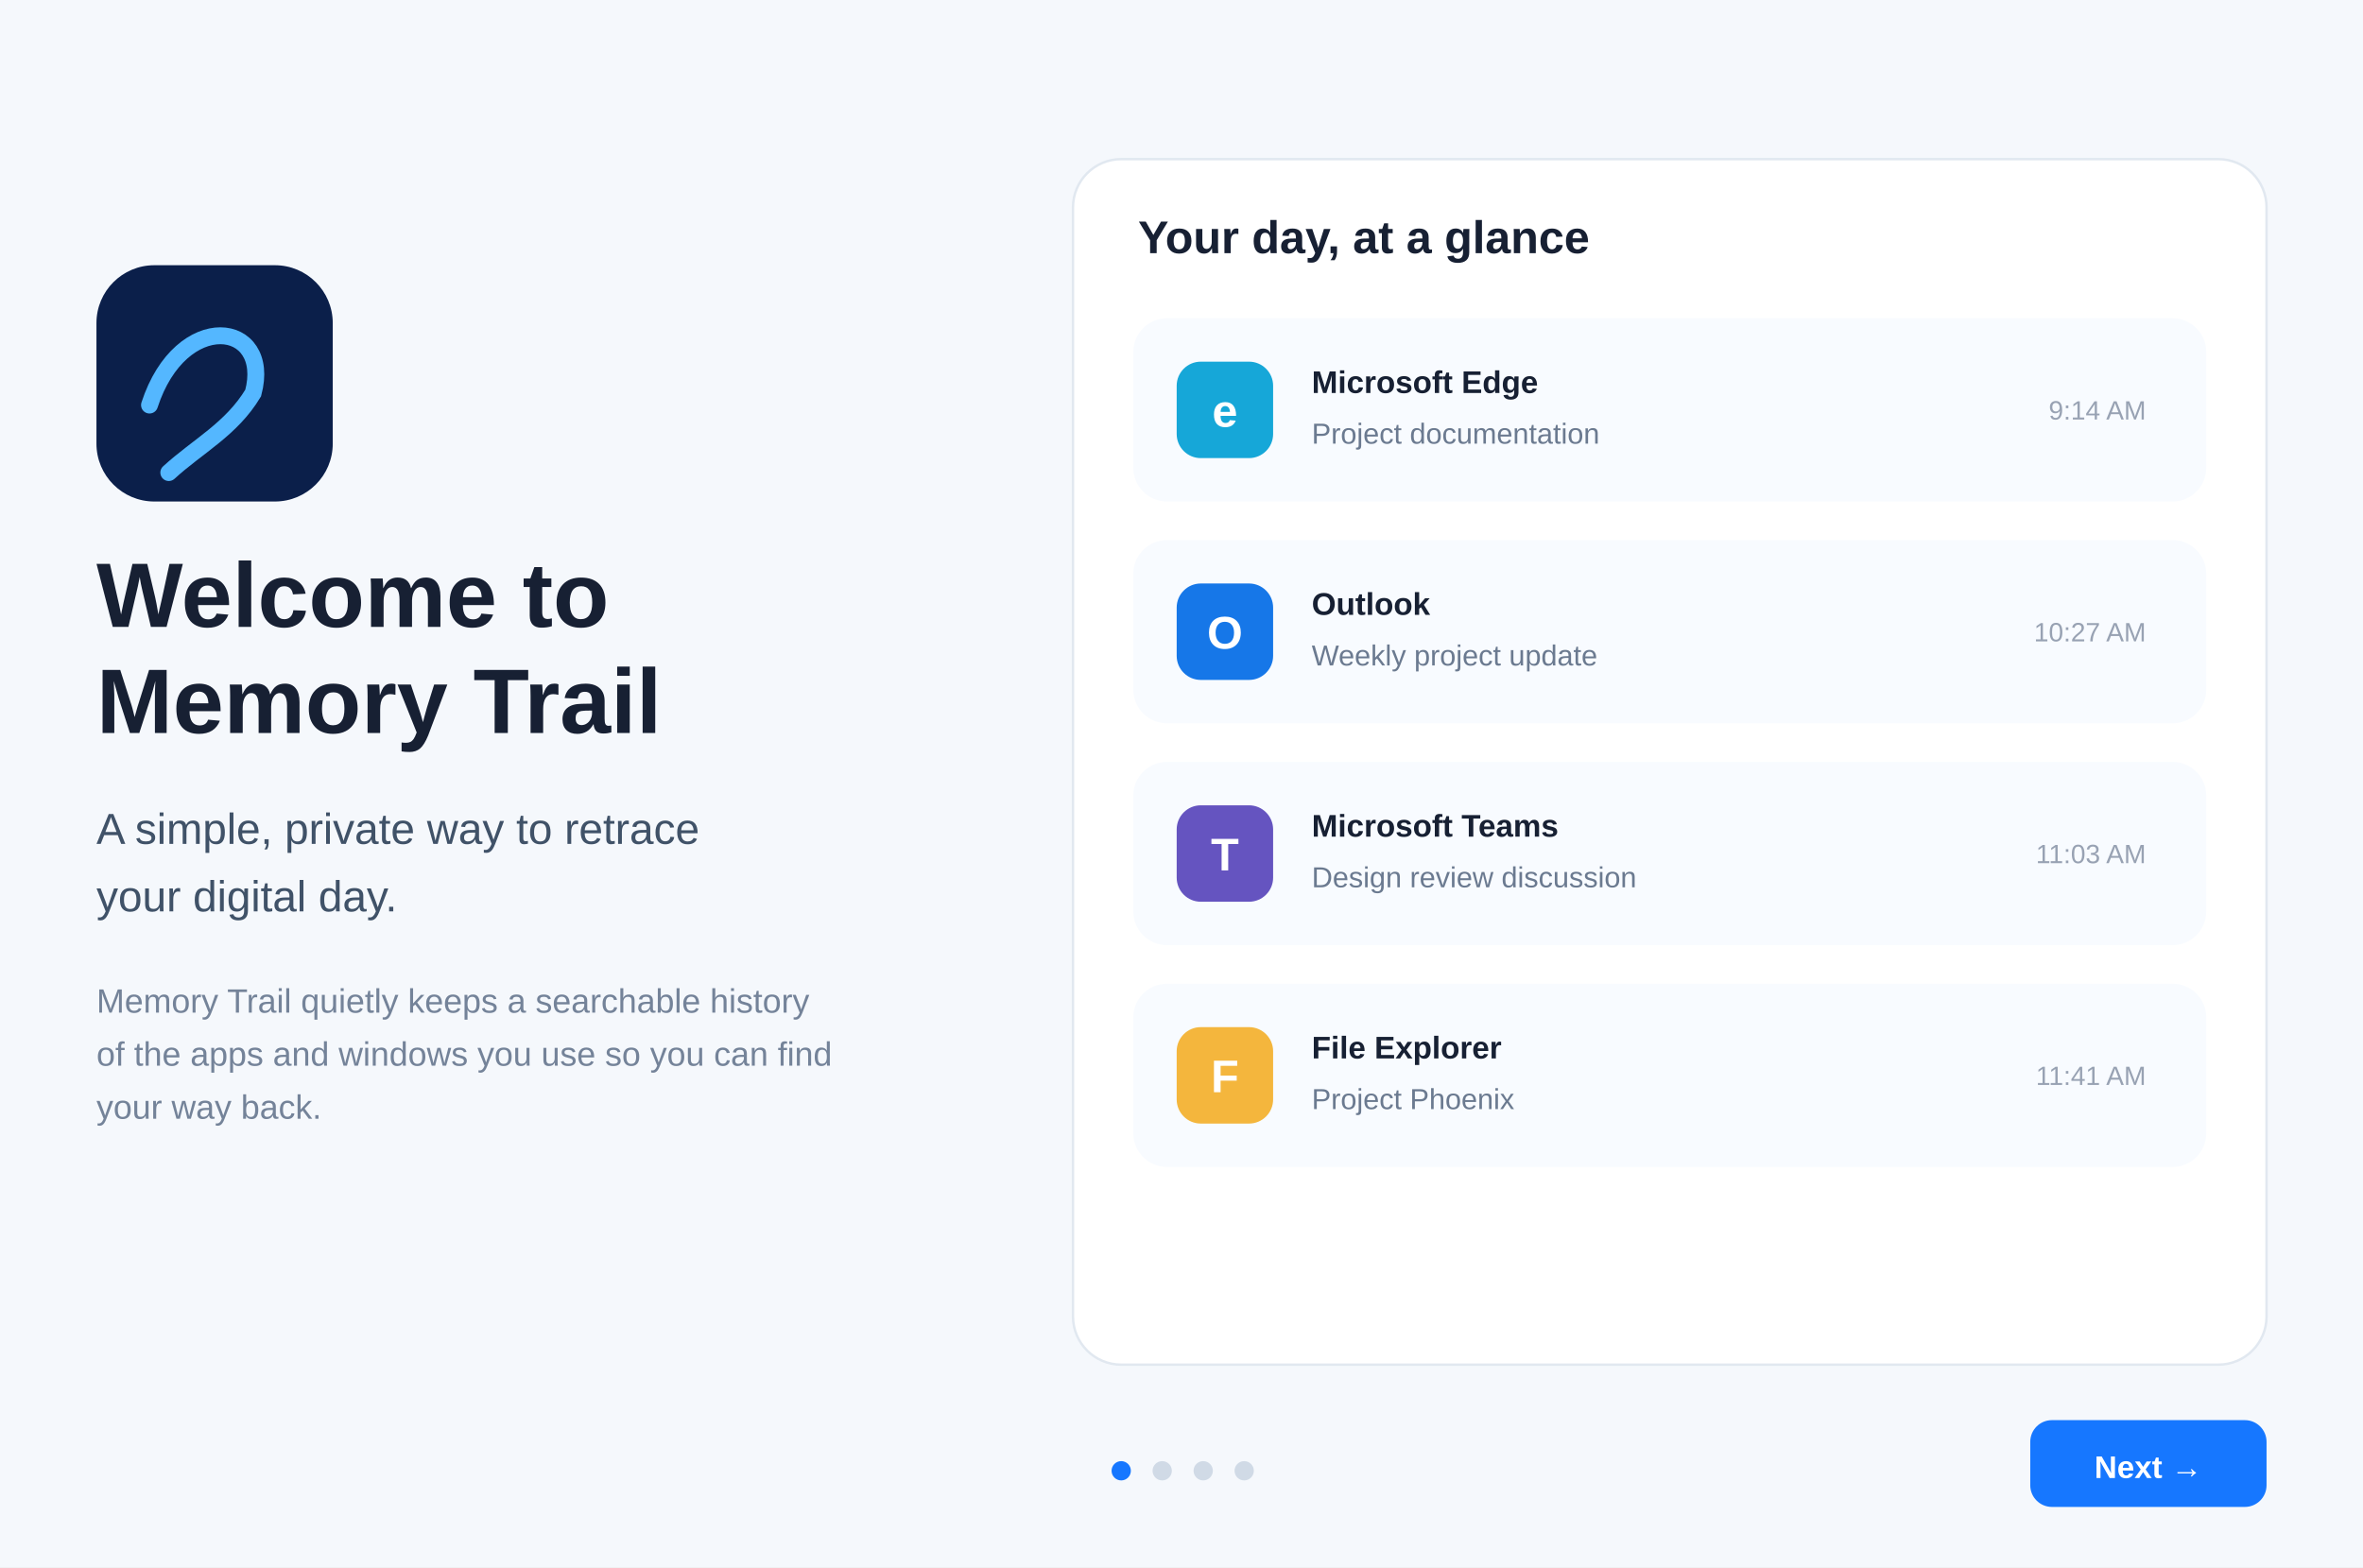
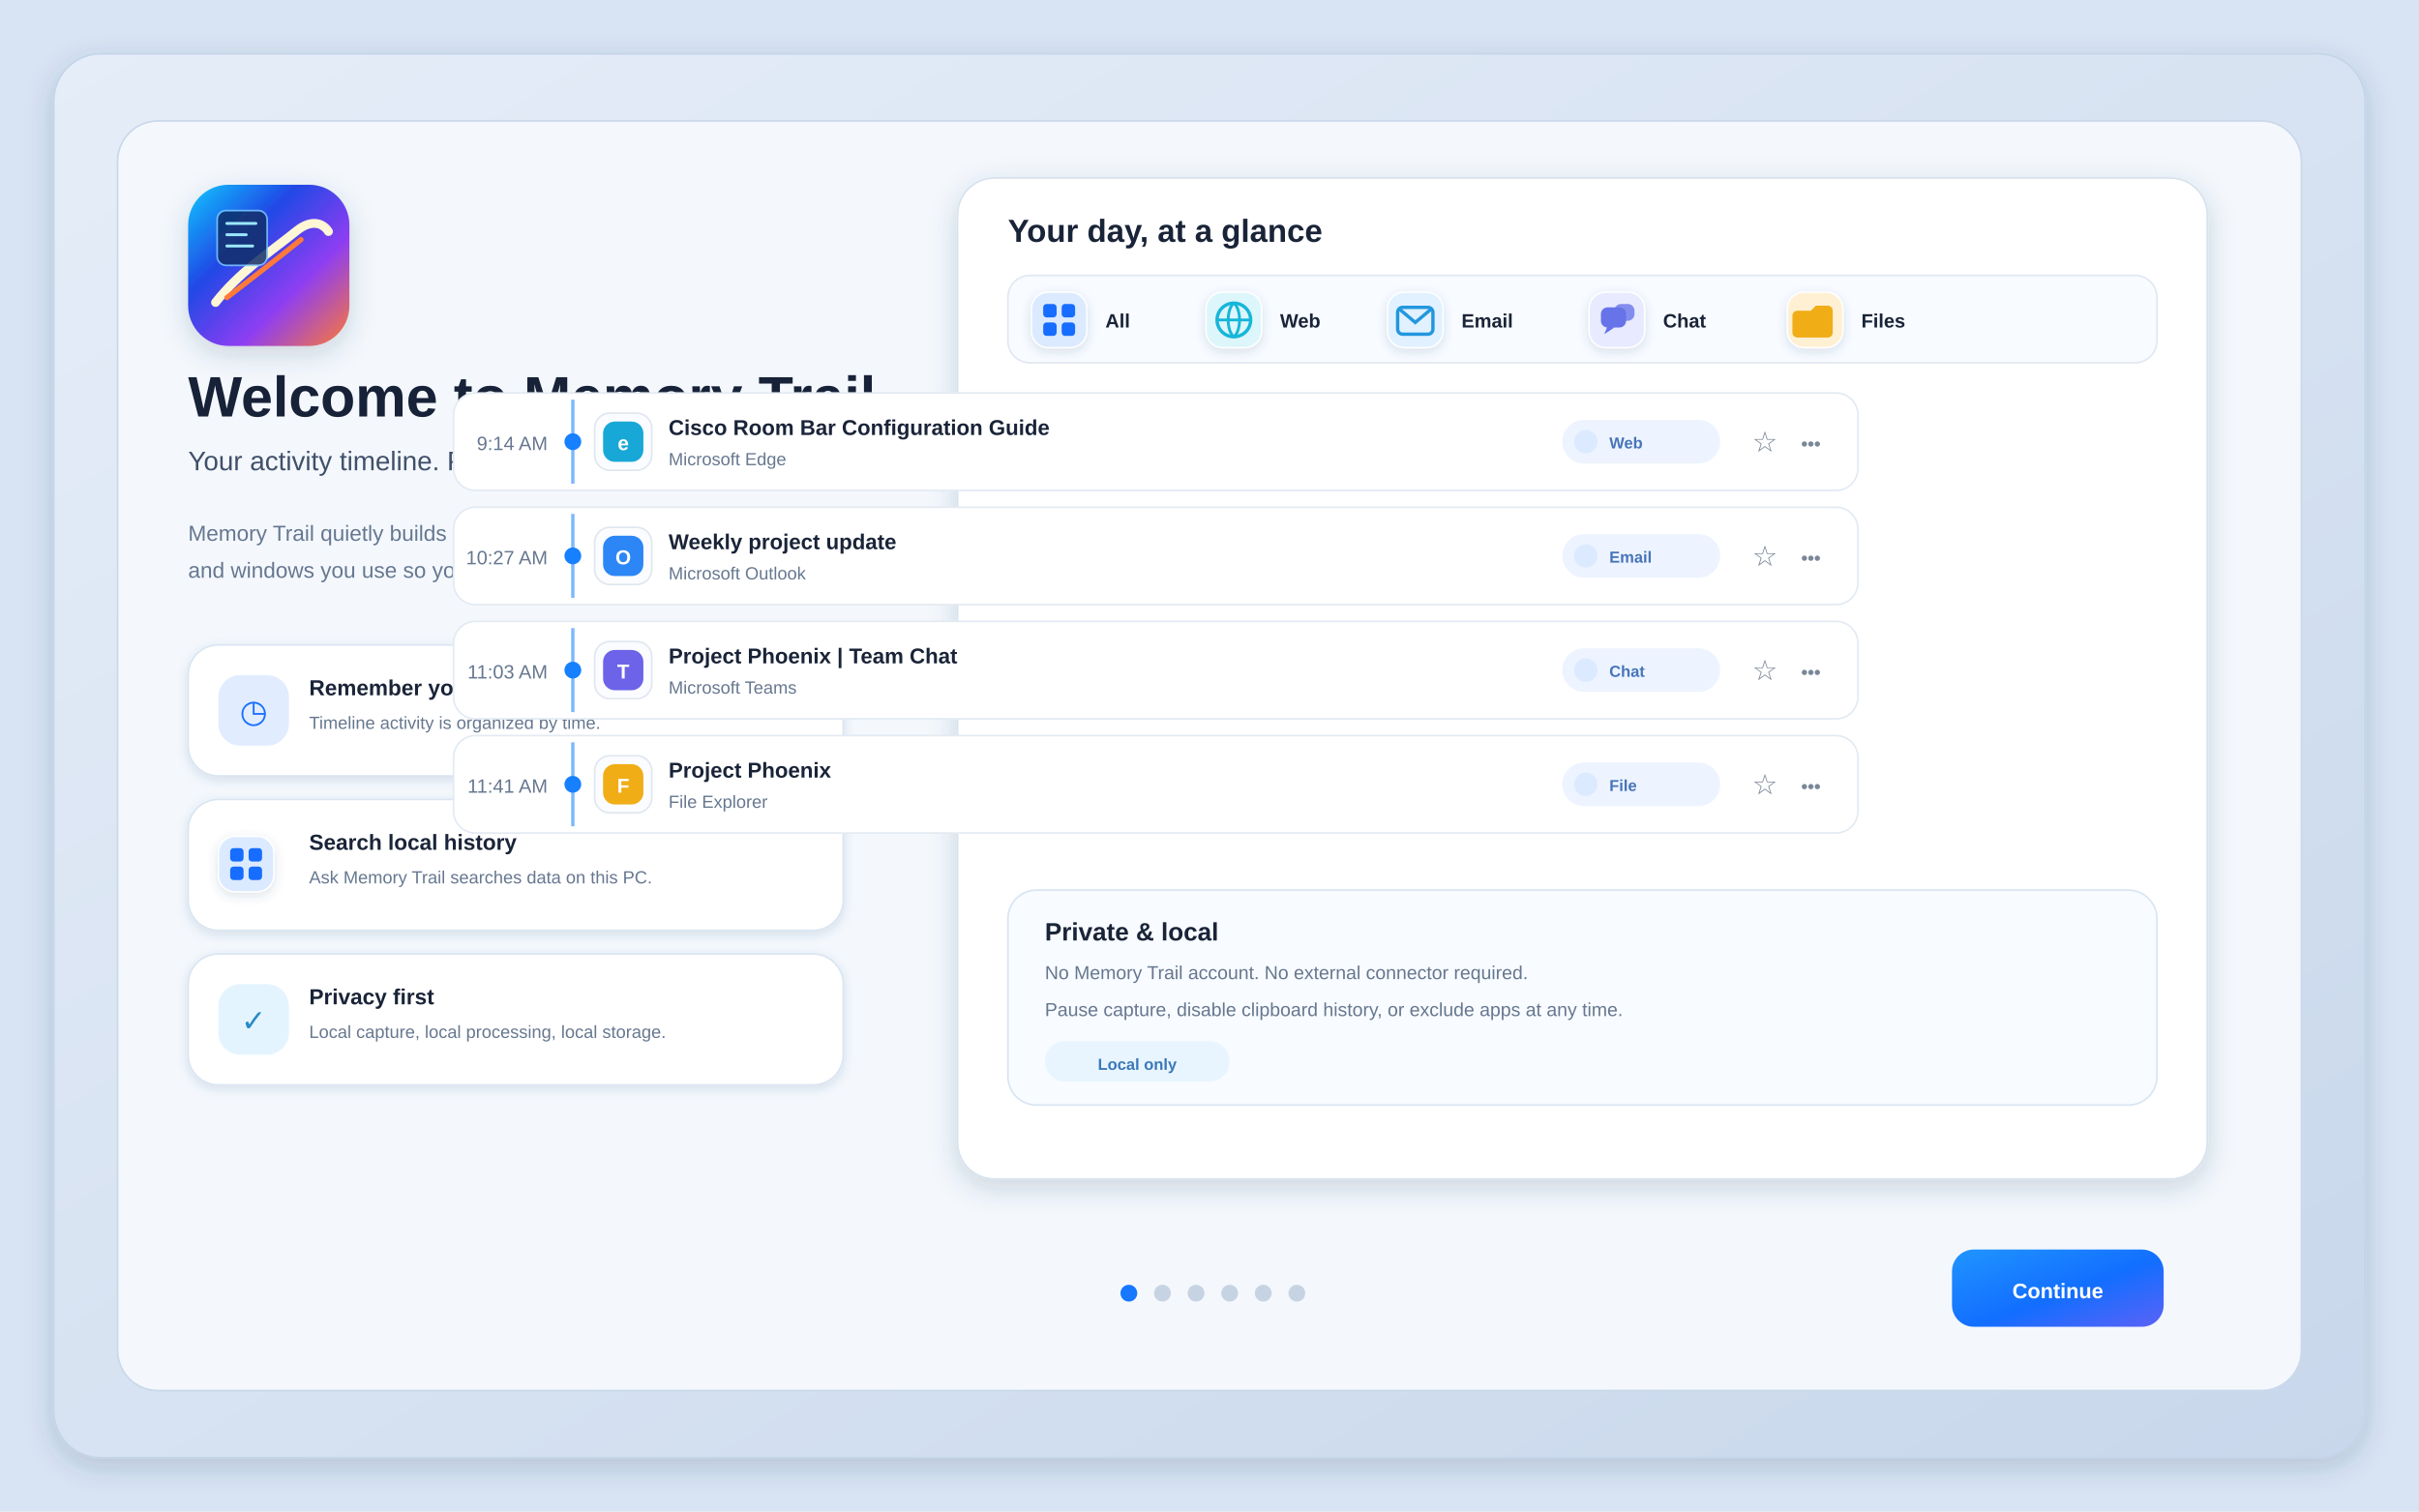
- <svg xmlns="http://www.w3.org/2000/svg" width="980" height="650" viewBox="0 0 980 650">
-   <rect width="980" height="650" fill="#F5F8FC" />
-   <rect x="40" y="110" width="98" height="98" rx="24" fill="#0B1F4A" />
-   <path d="M62 168 C75 128,113 133,105 163 C96 178,82 185,70 196" fill="none" stroke="#54B7FF" stroke-width="7" stroke-linecap="round" />
-   <text x="40" y="260" font-family="Segoe UI,Arial" font-size="38" font-weight="600" fill="#172033">Welcome to</text>
-   <text x="40" y="304" font-family="Segoe UI,Arial" font-size="38" font-weight="600" fill="#172033">Memory Trail</text>
-   <text x="40" y="350" font-family="Segoe UI,Arial" font-size="18" fill="#405268">A simple, private way to retrace</text>
-   <text x="40" y="378" font-family="Segoe UI,Arial" font-size="18" fill="#405268">your digital day.</text>
-   <text x="40" y="420" font-family="Segoe UI,Arial" font-size="14" fill="#748399">Memory Trail quietly keeps a searchable history</text>
-   <text x="40" y="442" font-family="Segoe UI,Arial" font-size="14" fill="#748399">of the apps and windows you use so you can find</text>
-   <text x="40" y="464" font-family="Segoe UI,Arial" font-size="14" fill="#748399">your way back.</text>
-   <rect x="445" y="66" width="495" height="500" rx="20" fill="#FFFFFF" stroke="#E1E8F0" />
-   <text x="472" y="105" font-family="Segoe UI,Arial" font-size="19" font-weight="600" fill="#172033">Your day, at a glance</text>
-   <rect x="470" y="132" width="445" height="76" rx="14" fill="#F8FBFF" />
-   <rect x="488" y="150" width="40" height="40" rx="10" fill="#16A7D8" />
-   <text x="508" y="177" text-anchor="middle" font-family="Segoe UI,Arial" font-size="19" font-weight="700" fill="white">e</text>
-   <text x="544" y="163" font-family="Segoe UI,Arial" font-size="13" font-weight="600" fill="#172033">Microsoft Edge</text>
-   <text x="544" y="184" font-family="Segoe UI,Arial" font-size="12" fill="#6B7A90">Project documentation</text>
-   <text x="890" y="174" text-anchor="end" font-family="Segoe UI,Arial" font-size="11" fill="#98A2B3">9:14 AM</text>
-   <rect x="470" y="224" width="445" height="76" rx="14" fill="#F8FBFF" />
-   <rect x="488" y="242" width="40" height="40" rx="10" fill="#1677E8" />
-   <text x="508" y="269" text-anchor="middle" font-family="Segoe UI,Arial" font-size="19" font-weight="700" fill="white">O</text>
-   <text x="544" y="255" font-family="Segoe UI,Arial" font-size="13" font-weight="600" fill="#172033">Outlook</text>
-   <text x="544" y="276" font-family="Segoe UI,Arial" font-size="12" fill="#6B7A90">Weekly project update</text>
-   <text x="890" y="266" text-anchor="end" font-family="Segoe UI,Arial" font-size="11" fill="#98A2B3">10:27 AM</text>
-   <rect x="470" y="316" width="445" height="76" rx="14" fill="#F8FBFF" />
-   <rect x="488" y="334" width="40" height="40" rx="10" fill="#6554C0" />
-   <text x="508" y="361" text-anchor="middle" font-family="Segoe UI,Arial" font-size="19" font-weight="700" fill="white">T</text>
-   <text x="544" y="347" font-family="Segoe UI,Arial" font-size="13" font-weight="600" fill="#172033">Microsoft Teams</text>
-   <text x="544" y="368" font-family="Segoe UI,Arial" font-size="12" fill="#6B7A90">Design review discussion</text>
-   <text x="890" y="358" text-anchor="end" font-family="Segoe UI,Arial" font-size="11" fill="#98A2B3">11:03 AM</text>
-   <rect x="470" y="408" width="445" height="76" rx="14" fill="#F8FBFF" />
-   <rect x="488" y="426" width="40" height="40" rx="10" fill="#F4B63D" />
-   <text x="508" y="453" text-anchor="middle" font-family="Segoe UI,Arial" font-size="19" font-weight="700" fill="white">F</text>
-   <text x="544" y="439" font-family="Segoe UI,Arial" font-size="13" font-weight="600" fill="#172033">File Explorer</text>
-   <text x="544" y="460" font-family="Segoe UI,Arial" font-size="12" fill="#6B7A90">Project Phoenix</text>
-   <text x="890" y="450" text-anchor="end" font-family="Segoe UI,Arial" font-size="11" fill="#98A2B3">11:41 AM</text>
-   <circle cx="465" cy="610" r="4" fill="#1677FF" />
-   <circle cx="482" cy="610" r="4" fill="#D0DAE6" />
-   <circle cx="499" cy="610" r="4" fill="#D0DAE6" />
-   <circle cx="516" cy="610" r="4" fill="#D0DAE6" />
-   <rect x="842" y="589" width="98" height="36" rx="9" fill="#1677FF" />
-   <text x="891" y="613" text-anchor="middle" font-family="Segoe UI,Arial" font-size="13" font-weight="600" fill="white">Next →</text>
+ <svg xmlns="http://www.w3.org/2000/svg" width="1440" height="900" viewBox="0 0 1440 900">
+   <defs>
+     <linearGradient id="bg" x1="0" y1="0" x2="1" y2="1">
+       <stop offset="0" stop-color="#F8FAFE" />
+       <stop offset="1" stop-color="#DFE9F7" />
+     </linearGradient>
+     <linearGradient id="sidebar" x1="0" y1="0" x2="0" y2="1">
+       <stop offset="0" stop-color="#F1F6FD" />
+       <stop offset="1" stop-color="#DCE7F6" />
+     </linearGradient>
+     <linearGradient id="appIconGrad" x1="0" y1="0" x2="1" y2="1">
+       <stop offset="0" stop-color="#0EC8FF" />
+       <stop offset=".34" stop-color="#2148E6" />
+       <stop offset=".66" stop-color="#8E3EF2" />
+       <stop offset="1" stop-color="#FF7A34" />
+     </linearGradient>
+     <linearGradient id="primary" x1="0" y1="0" x2="1" y2="1">
+       <stop offset="0" stop-color="#2095FF" />
+       <stop offset=".55" stop-color="#126EFF" />
+       <stop offset="1" stop-color="#5B62F6" />
+     </linearGradient>
+     <filter id="shadowSm" x="-40%" y="-40%" width="180%" height="180%">
+       <feDropShadow dx="0" dy="2" stdDeviation="3" flood-color="#38577C" flood-opacity=".16" />
+     </filter>
+     <filter id="shadowMd" x="-40%" y="-40%" width="180%" height="180%">
+       <feDropShadow dx="0" dy="5" stdDeviation="8" flood-color="#2D4665" flood-opacity=".20" />
+     </filter>
+   </defs>
+   <rect width="1440" height="900" fill="#D8E3F3" />
+   <defs>
+     <linearGradient id="tourbg" x1="0" y1="0" x2="1" y2="1">
+       <stop offset="0" stop-color="#E5EDF8" />
+       <stop offset=".58" stop-color="#D5E1F1" />
+       <stop offset="1" stop-color="#C8D7EB" />
+     </linearGradient>
+   </defs>
+   <rect x="32" y="32" width="1376" height="836" rx="28" fill="url(#tourbg)" stroke="#C4D4E8" filter="url(#shadowMd)" />
+   <rect x="70" y="72" width="1300" height="756" rx="24" fill="#F4F8FD" stroke="#C9D8EA" />
+   <g filter="url(#shadowMd)">
+     <rect x="112" y="110" width="96" height="96" rx="24" fill="url(#appIconGrad)" />
+     <path d="M128.32,180.08 C142.72,161.84 158.08,152.24 177.28,136.88            C184.96,131.12 191.68,132.08 195.52,137.84" fill="none" stroke="#FFF6D5" stroke-width="5.28" stroke-linecap="round" />
+     <path d="M135.04,177.2 C152.32,163.76 163.84,155.12 179.2,142.64" fill="none" stroke="#FF7A38" stroke-width="3.072" stroke-linecap="round" />
+     <rect x="129.28" y="125.36" width="29.76" height="32.64" rx="5.28" fill="#102E67" opacity=".84" stroke="#7AC9FF" />
+     <path d="M135.04,133.04 h17.28 M135.04,139.76 h11.52 M135.04,146.48 h15.36" stroke="#9CE7FF" stroke-width="1.728" stroke-linecap="round" />
+   </g>
+   <text x="112" y="248" font-family="Segoe UI, Arial, sans-serif" font-size="34" font-weight="750" fill="#172238" text-anchor="start">Welcome to Memory Trail</text>
+   <text x="112" y="280" font-family="Segoe UI, Arial, sans-serif" font-size="16" font-weight="500" fill="#40506A" text-anchor="start">Your activity timeline. Private. Local. Yours.</text>
+   <text x="112" y="322" font-family="Segoe UI, Arial, sans-serif" font-size="13" font-weight="400" fill="#66778F" text-anchor="start">Memory Trail quietly builds a searchable history of the apps</text>
+   <text x="112" y="344" font-family="Segoe UI, Arial, sans-serif" font-size="13" font-weight="400" fill="#66778F" text-anchor="start">and windows you use so you can find your way back.</text>
+   <rect x="112" y="384" width="390" height="78" rx="18" fill="#FFFFFF" stroke="#D9E5F2" filter="url(#shadowSm)" />
+   <rect x="130" y="402" width="42" height="42" rx="13" fill="#E1ECFF" />
+   <text x="151" y="430" font-family="Segoe UI, Arial, sans-serif" font-size="19" font-weight="700" fill="#176DFF" text-anchor="middle">◷</text>
+   <text x="184" y="414" font-family="Segoe UI, Arial, sans-serif" font-size="13" font-weight="700" fill="#1A2438" text-anchor="start">Remember your day</text>
+   <text x="184" y="434" font-family="Segoe UI, Arial, sans-serif" font-size="10.5" font-weight="500" fill="#66778F" text-anchor="start">Timeline activity is organized by time.</text>
+   <rect x="112" y="476" width="390" height="78" rx="18" fill="#FFFFFF" stroke="#D9E5F2" filter="url(#shadowSm)" />
+   <g filter="url(#shadowSm)">
+     <rect x="130" y="498" width="33" height="33" rx="10" fill="#DCEAFF" stroke="#FFFFFF" stroke-width=".8" />
+     <rect x="137" y="505" width="8" height="8" rx="2" fill="#176DFF" />
+     <rect x="148" y="505" width="8" height="8" rx="2" fill="#176DFF" />
+     <rect x="137" y="516" width="8" height="8" rx="2" fill="#176DFF" />
+     <rect x="148" y="516" width="8" height="8" rx="2" fill="#176DFF" />
+   </g>
+   <text x="184" y="506" font-family="Segoe UI, Arial, sans-serif" font-size="13" font-weight="700" fill="#1A2438" text-anchor="start">Search local history</text>
+   <text x="184" y="526" font-family="Segoe UI, Arial, sans-serif" font-size="10.5" font-weight="500" fill="#66778F" text-anchor="start">Ask Memory Trail searches data on this PC.</text>
+   <rect x="112" y="568" width="390" height="78" rx="18" fill="#FFFFFF" stroke="#D9E5F2" filter="url(#shadowSm)" />
+   <rect x="130" y="586" width="42" height="42" rx="13" fill="#E4F4FF" />
+   <text x="151" y="614" font-family="Segoe UI, Arial, sans-serif" font-size="18" font-weight="700" fill="#278AC5" text-anchor="middle">✓</text>
+   <text x="184" y="598" font-family="Segoe UI, Arial, sans-serif" font-size="13" font-weight="700" fill="#1A2438" text-anchor="start">Privacy first</text>
+   <text x="184" y="618" font-family="Segoe UI, Arial, sans-serif" font-size="10.5" font-weight="500" fill="#66778F" text-anchor="start">Local capture, local processing, local storage.</text>
+   <rect x="570" y="106" width="744" height="596" rx="22" fill="#FFFFFF" stroke="#D7E2EE" filter="url(#shadowMd)" />
+   <text x="600" y="144" font-family="Segoe UI, Arial, sans-serif" font-size="19" font-weight="700" fill="#1A2438" text-anchor="start">Your day, at a glance</text>
+   <rect x="600" y="164" width="684" height="52" rx="13" fill="#F8FBFF" stroke="#E1E8F1" />
+   <g filter="url(#shadowSm)">
+     <rect x="614" y="174" width="33" height="33" rx="10" fill="#DCEAFF" stroke="#FFFFFF" stroke-width=".8" />
+     <rect x="621" y="181" width="8" height="8" rx="2" fill="#176DFF" />
+     <rect x="632" y="181" width="8" height="8" rx="2" fill="#176DFF" />
+     <rect x="621" y="192" width="8" height="8" rx="2" fill="#176DFF" />
+     <rect x="632" y="192" width="8" height="8" rx="2" fill="#176DFF" />
+   </g>
+   <text x="658" y="195" font-family="Segoe UI, Arial, sans-serif" font-size="11.5" font-weight="650" fill="#1A2438" text-anchor="start">All</text>
+   <g filter="url(#shadowSm)">
+     <rect x="718" y="174" width="33" height="33" rx="10" fill="#DCF6FB" stroke="#FFFFFF" stroke-width=".8" />
+     <circle cx="734.5" cy="190.5" r="10" fill="none" stroke="#16B6D9" stroke-width="2" />
+     <path d="M725,190.5 H744 M734.5,180.5 C730,184 730,197 734.5,200.5 M734.5,180.5 C739,184 739,197 734.5,200.5" fill="none" stroke="#16B6D9" stroke-width="1.7" stroke-linecap="round" />
+   </g>
+   <text x="762" y="195" font-family="Segoe UI, Arial, sans-serif" font-size="11.5" font-weight="650" fill="#1A2438" text-anchor="start">Web</text>
+   <g filter="url(#shadowSm)">
+     <rect x="826" y="174" width="33" height="33" rx="10" fill="#E1F1FF" stroke="#FFFFFF" stroke-width=".8" />
+     <rect x="832" y="183" width="21" height="16" rx="3" fill="none" stroke="#2497DE" stroke-width="2" />
+     <path d="M833,184 L842.5,192 L852,184" fill="none" stroke="#2497DE" stroke-width="2" stroke-linecap="round" />
+   </g>
+   <text x="870" y="195" font-family="Segoe UI, Arial, sans-serif" font-size="11.5" font-weight="650" fill="#1A2438" text-anchor="start">Email</text>
+   <g filter="url(#shadowSm)">
+     <rect x="946" y="174" width="33" height="33" rx="10" fill="#E8EAFF" stroke="#FFFFFF" stroke-width=".8" />
+     <rect x="953" y="183" width="15" height="12" rx="4" fill="#6673E9" />
+     <path d="M957,194 L955,199 L961,195" fill="#6673E9" />
+     <rect x="961" y="181" width="12" height="10" rx="4" fill="#6673E9" opacity=".78" />
+   </g>
+   <text x="990" y="195" font-family="Segoe UI, Arial, sans-serif" font-size="11.5" font-weight="650" fill="#1A2438" text-anchor="start">Chat</text>
+   <g filter="url(#shadowSm)">
+     <rect x="1064" y="174" width="33" height="33" rx="10" fill="#FFF0D3" stroke="#FFFFFF" stroke-width=".8" />
+     <path d="M1070,185 h8 l3,-3 h7 a3,3 0 0 1 3,3 v13 a3,3 0 0 1 -3,3 h-18 a3,3 0 0 1 -3,-3 v-10 a3,3 0 0 1 3,-3z" fill="#F0AD16" />
+   </g>
+   <text x="1108" y="195" font-family="Segoe UI, Arial, sans-serif" font-size="11.5" font-weight="650" fill="#1A2438" text-anchor="start">Files</text>
+   <rect x="270" y="234" width="836" height="58" rx="13" fill="#FFFFFF" stroke="#E3EAF2" />
+   <text x="326" y="268" font-family="Segoe UI, Arial, sans-serif" font-size="11.5" font-weight="500" fill="#66778F" text-anchor="end">9:14 AM</text>
+   <line x1="341" y1="238" x2="341" y2="288" stroke="#7DB8FA" stroke-width="2" />
+   <circle cx="341" cy="263" r="5" fill="#1680FF" />
+   <rect x="354" y="246" width="34" height="34" rx="9" fill="#FBFCFF" stroke="#E1E7EF" />
+   <rect x="359" y="251" width="24" height="24" rx="7" fill="#18A8D8" />
+   <text x="371" y="268" font-family="Segoe UI, Arial, sans-serif" font-size="12" font-weight="700" fill="#FFFFFF" text-anchor="middle">e</text>
+   <text x="398" y="259" font-family="Segoe UI, Arial, sans-serif" font-size="12.8" font-weight="650" fill="#1A2438" text-anchor="start">Cisco Room Bar Configuration Guide</text>
+   <text x="398" y="277" font-family="Segoe UI, Arial, sans-serif" font-size="10.5" font-weight="400" fill="#66778F" text-anchor="start">Microsoft Edge</text>
+   <rect x="930" y="250" width="94" height="26" rx="13" fill="#EDF4FF" />
+   <circle cx="944" cy="263" r="7" fill="#DCEAFF" />
+   <text x="958" y="267" font-family="Segoe UI, Arial, sans-serif" font-size="9.5" font-weight="650" fill="#4774B9" text-anchor="start">Web</text>
+   <text x="1043" y="269" font-family="Segoe UI, Arial, sans-serif" font-size="17" font-weight="500" fill="#7A8798" text-anchor="start">☆</text>
+   <text x="1078" y="268" font-family="Segoe UI, Arial, sans-serif" font-size="11" font-weight="700" fill="#7A8798" text-anchor="middle">•••</text>
+   <rect x="270" y="302" width="836" height="58" rx="13" fill="#FFFFFF" stroke="#E3EAF2" />
+   <text x="326" y="336" font-family="Segoe UI, Arial, sans-serif" font-size="11.5" font-weight="500" fill="#66778F" text-anchor="end">10:27 AM</text>
+   <line x1="341" y1="306" x2="341" y2="356" stroke="#7DB8FA" stroke-width="2" />
+   <circle cx="341" cy="331" r="5" fill="#1680FF" />
+   <rect x="354" y="314" width="34" height="34" rx="9" fill="#FBFCFF" stroke="#E1E7EF" />
+   <rect x="359" y="319" width="24" height="24" rx="7" fill="#2C86F5" />
+   <text x="371" y="336" font-family="Segoe UI, Arial, sans-serif" font-size="12" font-weight="700" fill="#FFFFFF" text-anchor="middle">O</text>
+   <text x="398" y="327" font-family="Segoe UI, Arial, sans-serif" font-size="12.8" font-weight="650" fill="#1A2438" text-anchor="start">Weekly project update</text>
+   <text x="398" y="345" font-family="Segoe UI, Arial, sans-serif" font-size="10.5" font-weight="400" fill="#66778F" text-anchor="start">Microsoft Outlook</text>
+   <rect x="930" y="318" width="94" height="26" rx="13" fill="#EDF4FF" />
+   <circle cx="944" cy="331" r="7" fill="#DCEAFF" />
+   <text x="958" y="335" font-family="Segoe UI, Arial, sans-serif" font-size="9.5" font-weight="650" fill="#4774B9" text-anchor="start">Email</text>
+   <text x="1043" y="337" font-family="Segoe UI, Arial, sans-serif" font-size="17" font-weight="500" fill="#7A8798" text-anchor="start">☆</text>
+   <text x="1078" y="336" font-family="Segoe UI, Arial, sans-serif" font-size="11" font-weight="700" fill="#7A8798" text-anchor="middle">•••</text>
+   <rect x="270" y="370" width="836" height="58" rx="13" fill="#FFFFFF" stroke="#E3EAF2" />
+   <text x="326" y="404" font-family="Segoe UI, Arial, sans-serif" font-size="11.5" font-weight="500" fill="#66778F" text-anchor="end">11:03 AM</text>
+   <line x1="341" y1="374" x2="341" y2="424" stroke="#7DB8FA" stroke-width="2" />
+   <circle cx="341" cy="399" r="5" fill="#1680FF" />
+   <rect x="354" y="382" width="34" height="34" rx="9" fill="#FBFCFF" stroke="#E1E7EF" />
+   <rect x="359" y="387" width="24" height="24" rx="7" fill="#6C63E9" />
+   <text x="371" y="404" font-family="Segoe UI, Arial, sans-serif" font-size="12" font-weight="700" fill="#FFFFFF" text-anchor="middle">T</text>
+   <text x="398" y="395" font-family="Segoe UI, Arial, sans-serif" font-size="12.8" font-weight="650" fill="#1A2438" text-anchor="start">Project Phoenix | Team Chat</text>
+   <text x="398" y="413" font-family="Segoe UI, Arial, sans-serif" font-size="10.5" font-weight="400" fill="#66778F" text-anchor="start">Microsoft Teams</text>
+   <rect x="930" y="386" width="94" height="26" rx="13" fill="#EDF4FF" />
+   <circle cx="944" cy="399" r="7" fill="#DCEAFF" />
+   <text x="958" y="403" font-family="Segoe UI, Arial, sans-serif" font-size="9.5" font-weight="650" fill="#4774B9" text-anchor="start">Chat</text>
+   <text x="1043" y="405" font-family="Segoe UI, Arial, sans-serif" font-size="17" font-weight="500" fill="#7A8798" text-anchor="start">☆</text>
+   <text x="1078" y="404" font-family="Segoe UI, Arial, sans-serif" font-size="11" font-weight="700" fill="#7A8798" text-anchor="middle">•••</text>
+   <rect x="270" y="438" width="836" height="58" rx="13" fill="#FFFFFF" stroke="#E3EAF2" />
+   <text x="326" y="472" font-family="Segoe UI, Arial, sans-serif" font-size="11.5" font-weight="500" fill="#66778F" text-anchor="end">11:41 AM</text>
+   <line x1="341" y1="442" x2="341" y2="492" stroke="#7DB8FA" stroke-width="2" />
+   <circle cx="341" cy="467" r="5" fill="#1680FF" />
+   <rect x="354" y="450" width="34" height="34" rx="9" fill="#FBFCFF" stroke="#E1E7EF" />
+   <rect x="359" y="455" width="24" height="24" rx="7" fill="#F0AD16" />
+   <text x="371" y="472" font-family="Segoe UI, Arial, sans-serif" font-size="12" font-weight="700" fill="#FFFFFF" text-anchor="middle">F</text>
+   <text x="398" y="463" font-family="Segoe UI, Arial, sans-serif" font-size="12.8" font-weight="650" fill="#1A2438" text-anchor="start">Project Phoenix</text>
+   <text x="398" y="481" font-family="Segoe UI, Arial, sans-serif" font-size="10.5" font-weight="400" fill="#66778F" text-anchor="start">File Explorer</text>
+   <rect x="930" y="454" width="94" height="26" rx="13" fill="#EDF4FF" />
+   <circle cx="944" cy="467" r="7" fill="#DCEAFF" />
+   <text x="958" y="471" font-family="Segoe UI, Arial, sans-serif" font-size="9.5" font-weight="650" fill="#4774B9" text-anchor="start">File</text>
+   <text x="1043" y="473" font-family="Segoe UI, Arial, sans-serif" font-size="17" font-weight="500" fill="#7A8798" text-anchor="start">☆</text>
+   <text x="1078" y="472" font-family="Segoe UI, Arial, sans-serif" font-size="11" font-weight="700" fill="#7A8798" text-anchor="middle">•••</text>
+   <rect x="600" y="530" width="684" height="128" rx="17" fill="#F8FBFF" stroke="#D9E5F2" />
+   <text x="622" y="560" font-family="Segoe UI, Arial, sans-serif" font-size="15" font-weight="700" fill="#1A2438" text-anchor="start">Private &amp; local</text>
+   <text x="622" y="583" font-family="Segoe UI, Arial, sans-serif" font-size="11.2" font-weight="500" fill="#66778F" text-anchor="start">No Memory Trail account. No external connector required.</text>
+   <text x="622" y="605" font-family="Segoe UI, Arial, sans-serif" font-size="11.2" font-weight="500" fill="#66778F" text-anchor="start">Pause capture, disable clipboard history, or exclude apps at any time.</text>
+   <rect x="622" y="620" width="110" height="24" rx="12" fill="#E8F5FF" />
+   <text x="677" y="637" font-family="Segoe UI, Arial, sans-serif" font-size="9.5" font-weight="700" fill="#3B78B8" text-anchor="middle">Local only</text>
+   <circle cx="672" cy="770" r="5" fill="#1677FF" />
+   <circle cx="692" cy="770" r="5" fill="#C6D3E2" />
+   <circle cx="712" cy="770" r="5" fill="#C6D3E2" />
+   <circle cx="732" cy="770" r="5" fill="#C6D3E2" />
+   <circle cx="752" cy="770" r="5" fill="#C6D3E2" />
+   <circle cx="772" cy="770" r="5" fill="#C6D3E2" />
+   <rect x="1162" y="744" width="126" height="46" rx="13" fill="url(#primary)" />
+   <text x="1225" y="773" font-family="Segoe UI, Arial, sans-serif" font-size="12.5" font-weight="700" fill="#FFFFFF" text-anchor="middle">Continue</text>
</svg>
